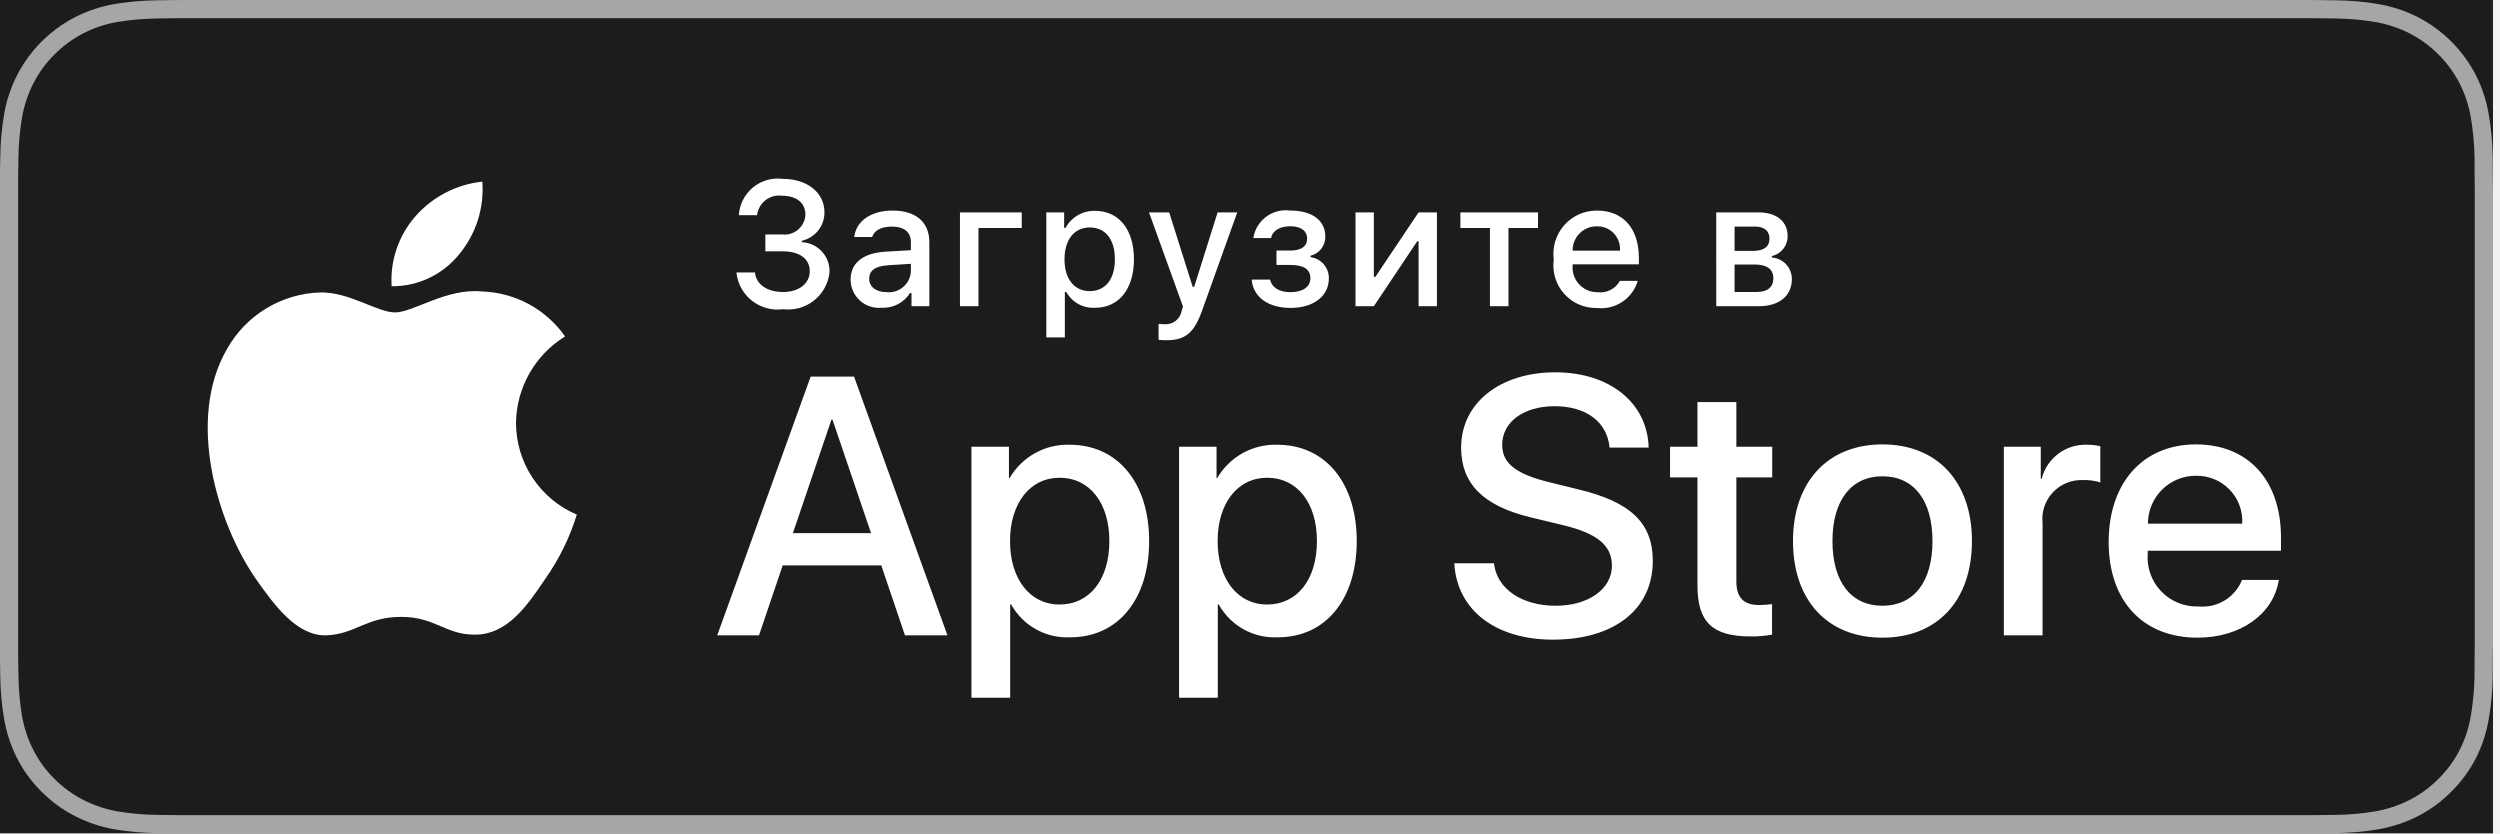
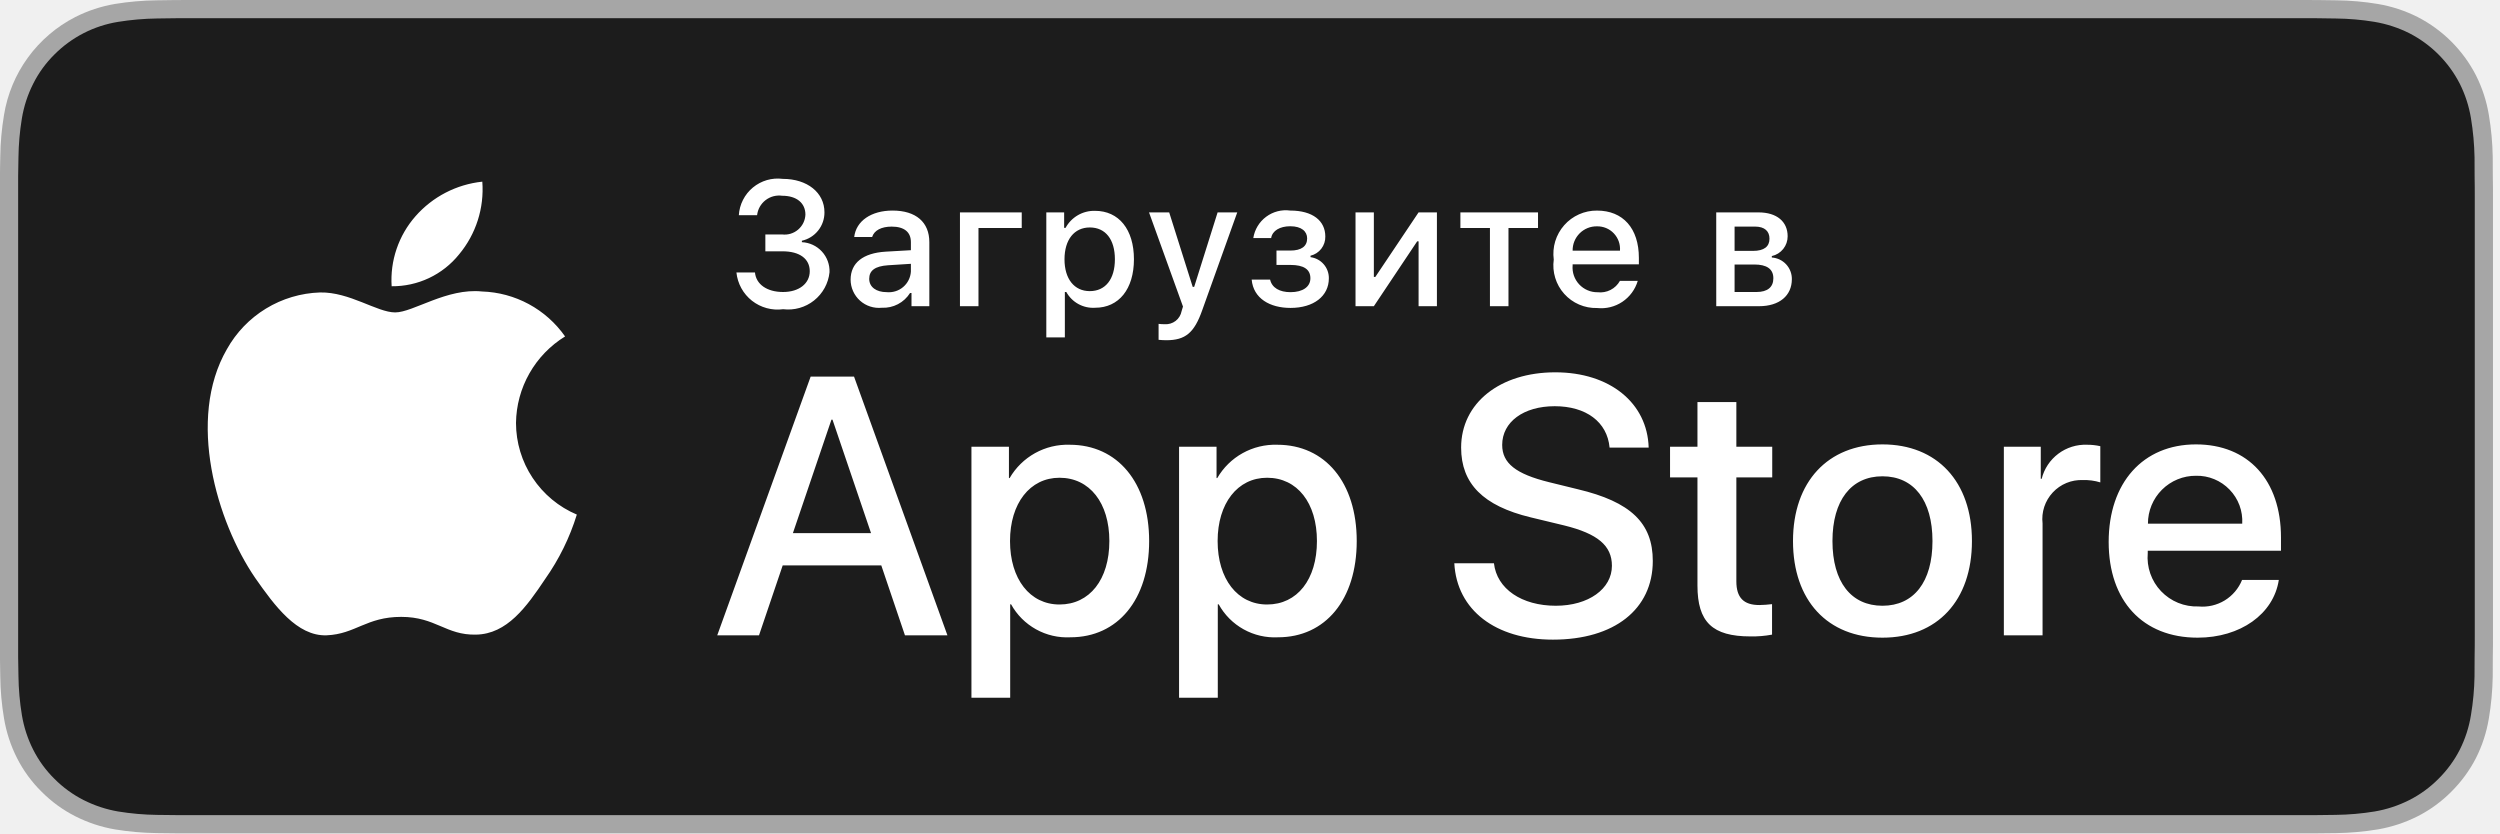
<svg xmlns="http://www.w3.org/2000/svg" width="120" height="40" viewBox="0 0 120 40" fill="none">
  <g clip-path="url(#clip0_420_8753)">
-     <path d="M0 0H119.664V40H0V0Z" fill="#1C1C1C" />
    <path d="M110.134 0H9.534C9.167 0 8.804 0 8.439 0.002C8.133 0.004 7.829 0.01 7.52 0.015C6.849 0.023 6.179 0.082 5.516 0.19C4.855 0.302 4.214 0.514 3.616 0.817C2.716 1.277 1.937 1.943 1.342 2.76C0.747 3.577 0.353 4.523 0.192 5.521C0.081 6.183 0.021 6.852 0.013 7.523C0.003 7.83 0.003 8.138 -0.002 8.444V31.56C0.003 31.87 0.004 32.17 0.013 32.481C0.021 33.152 0.081 33.821 0.193 34.483C0.303 35.146 0.513 35.789 0.817 36.388C1.12 36.986 1.518 37.531 1.996 38.002C2.469 38.479 3.015 38.877 3.614 39.181C4.213 39.485 4.853 39.697 5.515 39.811C6.178 39.921 6.848 39.979 7.519 39.988C7.829 39.995 8.132 39.999 8.438 39.999C8.804 40.001 9.166 40.001 9.533 40.001H110.133C110.492 40.001 110.857 40.001 111.217 39.999C111.521 39.999 111.834 39.995 112.139 39.989C112.809 39.979 113.477 39.921 114.139 39.811C114.803 39.697 115.446 39.484 116.047 39.181C116.646 38.876 117.192 38.477 117.665 38C118.141 37.527 118.54 36.983 118.847 36.386C119.149 35.786 119.357 35.144 119.466 34.481C119.577 33.82 119.639 33.151 119.651 32.479C119.655 32.169 119.655 31.869 119.655 31.558C119.663 31.194 119.663 30.833 119.663 30.464V9.536C119.663 9.17 119.663 8.806 119.655 8.444C119.655 8.138 119.655 7.83 119.651 7.524C119.639 6.853 119.577 6.183 119.466 5.521C119.357 4.859 119.148 4.217 118.847 3.618C118.23 2.415 117.251 1.436 116.048 0.818C115.447 0.515 114.804 0.304 114.14 0.191C113.479 0.081 112.81 0.022 112.14 0.015C111.835 0.01 111.522 0.004 111.218 0.002C110.858 0 110.493 0 110.134 0Z" fill="#A6A6A6" />
    <path d="M8.443 39.125C8.138 39.125 7.841 39.121 7.539 39.115C6.913 39.107 6.288 39.052 5.669 38.951C5.093 38.852 4.535 38.667 4.013 38.403C3.496 38.141 3.024 37.798 2.616 37.387C2.202 36.98 1.858 36.508 1.596 35.99C1.331 35.469 1.148 34.91 1.052 34.333C0.949 33.713 0.894 33.086 0.886 32.458C0.879 32.248 0.871 31.545 0.871 31.545V8.445C0.871 8.445 0.88 7.753 0.886 7.55C0.894 6.923 0.949 6.297 1.051 5.678C1.147 5.1 1.33 4.539 1.595 4.016C1.855 3.498 2.198 3.026 2.61 2.618C3.438 1.786 4.508 1.237 5.666 1.05C6.286 0.95 6.913 0.895 7.541 0.887L8.443 0.875H111.212L112.125 0.888C112.748 0.895 113.369 0.949 113.983 1.05C114.564 1.149 115.127 1.333 115.654 1.598C116.692 2.133 117.537 2.979 118.069 4.018C118.33 4.538 118.51 5.094 118.605 5.667C118.708 6.291 118.766 6.922 118.778 7.554C118.781 7.837 118.781 8.142 118.781 8.444C118.789 8.819 118.789 9.176 118.789 9.536V30.465C118.789 30.828 118.789 31.183 118.781 31.54C118.781 31.865 118.781 32.163 118.777 32.47C118.766 33.091 118.709 33.71 118.606 34.323C118.513 34.904 118.331 35.468 118.066 35.993C117.803 36.506 117.46 36.973 117.051 37.379C116.642 37.793 116.17 38.138 115.651 38.401C115.126 38.667 114.564 38.853 113.983 38.951C113.365 39.052 112.74 39.107 112.114 39.114C111.821 39.121 111.515 39.125 111.217 39.125L110.133 39.127L8.443 39.125Z" fill="#1C1C1C" />
    <path d="M24.768 20.3C24.779 19.465 25 18.647 25.412 17.922C25.824 17.196 26.413 16.586 27.124 16.149C26.672 15.504 26.077 14.973 25.384 14.598C24.692 14.224 23.921 14.016 23.134 13.991C21.454 13.815 19.826 14.996 18.97 14.996C18.098 14.996 16.78 14.008 15.362 14.038C14.444 14.067 13.55 14.334 12.766 14.812C11.982 15.29 11.336 15.963 10.889 16.765C8.955 20.114 10.397 25.035 12.25 27.742C13.177 29.067 14.26 30.547 15.678 30.495C17.065 30.437 17.583 29.61 19.258 29.61C20.916 29.61 21.402 30.495 22.848 30.462C24.337 30.437 25.274 29.13 26.168 27.792C26.834 26.848 27.348 25.804 27.688 24.7C26.823 24.334 26.085 23.722 25.566 22.939C25.046 22.157 24.769 21.239 24.768 20.3ZM22.036 12.21C22.848 11.236 23.247 9.984 23.151 8.72C21.911 8.85 20.766 9.443 19.943 10.38C19.541 10.837 19.233 11.37 19.037 11.946C18.84 12.523 18.76 13.132 18.799 13.74C19.419 13.746 20.033 13.612 20.593 13.347C21.154 13.082 21.647 12.693 22.036 12.21ZM42.301 27.14H37.569L36.432 30.496H34.427L38.911 18.078H40.994L45.477 30.496H43.438L42.302 27.14H42.301ZM38.058 25.59H41.81L39.96 20.144H39.909L38.059 25.591L38.058 25.59ZM55.159 25.97C55.159 28.783 53.653 30.59 51.38 30.59C50.805 30.62 50.232 30.487 49.729 30.207C49.225 29.927 48.81 29.512 48.532 29.007H48.489V33.491H46.629V21.442H48.429V22.948H48.462C48.753 22.446 49.175 22.032 49.682 21.75C50.19 21.468 50.765 21.329 51.345 21.348C53.643 21.348 55.159 23.164 55.159 25.97ZM53.249 25.97C53.249 24.137 52.301 22.932 50.856 22.932C49.436 22.932 48.481 24.162 48.481 25.97C48.481 27.794 49.436 29.016 50.856 29.016C52.301 29.016 53.249 27.819 53.249 25.97ZM65.123 25.97C65.123 28.783 63.618 30.59 61.345 30.59C60.77 30.62 60.197 30.488 59.694 30.208C59.19 29.928 58.775 29.512 58.497 29.007H58.454V33.491H56.595V21.442H58.394V22.948H58.428C58.719 22.445 59.141 22.031 59.648 21.75C60.156 21.468 60.731 21.329 61.311 21.348C63.609 21.348 65.123 23.164 65.123 25.97ZM63.213 25.97C63.213 24.137 62.266 22.932 60.821 22.932C59.401 22.932 58.446 24.162 58.446 25.97C58.446 27.794 59.401 29.016 60.821 29.016C62.266 29.016 63.213 27.819 63.213 25.97ZM71.709 27.036C71.847 28.268 73.044 29.076 74.679 29.076C76.245 29.076 77.372 28.268 77.372 27.157C77.372 26.193 76.692 25.617 75.082 25.221L73.473 24.833C71.193 24.283 70.134 23.216 70.134 21.485C70.134 19.343 72.001 17.871 74.653 17.871C77.277 17.871 79.076 19.343 79.136 21.485H77.26C77.148 20.246 76.124 19.498 74.626 19.498C73.129 19.498 72.105 20.255 72.105 21.356C72.105 22.234 72.759 22.751 74.36 23.146L75.728 23.482C78.276 24.085 79.334 25.108 79.334 26.925C79.334 29.248 77.484 30.703 74.541 30.703C71.787 30.703 69.927 29.283 69.807 27.036H71.709ZM83.345 19.3V21.442H85.067V22.914H83.345V27.905C83.345 28.681 83.69 29.042 84.447 29.042C84.651 29.038 84.855 29.024 85.058 28.999V30.462C84.718 30.526 84.372 30.554 84.026 30.548C82.193 30.548 81.478 29.859 81.478 28.104V22.914H80.162V21.442H81.478V19.3H83.345ZM86.064 25.97C86.064 23.121 87.742 21.331 90.358 21.331C92.983 21.331 94.653 23.121 94.653 25.97C94.653 28.826 92.992 30.608 90.358 30.608C87.725 30.608 86.064 28.826 86.064 25.97ZM92.759 25.97C92.759 24.016 91.864 22.862 90.358 22.862C88.852 22.862 87.958 24.024 87.958 25.97C87.958 27.932 88.852 29.076 90.358 29.076C91.864 29.076 92.759 27.932 92.759 25.97ZM96.185 21.442H97.957V22.983H98C98.12 22.502 98.402 22.077 98.799 21.779C99.195 21.481 99.682 21.329 100.178 21.348C100.392 21.347 100.606 21.37 100.815 21.417V23.155C100.545 23.072 100.263 23.034 99.98 23.043C99.71 23.032 99.441 23.079 99.191 23.182C98.941 23.285 98.716 23.441 98.532 23.639C98.348 23.837 98.209 24.072 98.124 24.329C98.04 24.585 98.012 24.857 98.043 25.126V30.496H96.185V21.442ZM109.383 27.837C109.133 29.48 107.533 30.608 105.485 30.608C102.851 30.608 101.216 28.844 101.216 26.013C101.216 23.173 102.86 21.331 105.407 21.331C107.912 21.331 109.487 23.051 109.487 25.797V26.434H103.092V26.546C103.062 26.879 103.104 27.215 103.214 27.531C103.324 27.847 103.5 28.136 103.731 28.378C103.962 28.62 104.241 28.811 104.551 28.937C104.861 29.063 105.194 29.122 105.528 29.11C105.967 29.152 106.408 29.05 106.785 28.821C107.162 28.591 107.454 28.246 107.619 27.837H109.383ZM103.101 25.135H107.627C107.644 24.835 107.599 24.535 107.495 24.254C107.39 23.973 107.228 23.716 107.019 23.501C106.811 23.285 106.56 23.114 106.283 23C106.005 22.885 105.707 22.83 105.407 22.837C105.104 22.835 104.804 22.893 104.524 23.008C104.244 23.123 103.99 23.292 103.775 23.506C103.561 23.719 103.391 23.973 103.275 24.253C103.16 24.532 103.1 24.832 103.101 25.135ZM36.737 11.253H37.535C37.672 11.27 37.812 11.259 37.944 11.22C38.077 11.18 38.2 11.114 38.306 11.024C38.411 10.935 38.498 10.825 38.559 10.701C38.62 10.577 38.654 10.441 38.66 10.303C38.66 9.752 38.246 9.396 37.544 9.396C37.403 9.376 37.26 9.385 37.123 9.421C36.985 9.458 36.857 9.522 36.745 9.609C36.632 9.696 36.539 9.805 36.469 9.929C36.4 10.053 36.356 10.19 36.34 10.331H35.464C35.479 10.075 35.547 9.824 35.663 9.596C35.779 9.367 35.941 9.164 36.139 9.001C36.337 8.837 36.566 8.716 36.812 8.644C37.059 8.573 37.318 8.553 37.572 8.586C38.747 8.586 39.574 9.244 39.574 10.19C39.577 10.507 39.471 10.816 39.273 11.064C39.076 11.313 38.8 11.486 38.49 11.555V11.625C38.857 11.641 39.203 11.802 39.451 12.073C39.7 12.343 39.831 12.701 39.817 13.068C39.79 13.332 39.71 13.587 39.583 13.82C39.455 14.053 39.283 14.257 39.075 14.423C38.868 14.588 38.63 14.71 38.374 14.782C38.119 14.854 37.852 14.874 37.589 14.842C37.325 14.878 37.057 14.86 36.8 14.79C36.543 14.72 36.303 14.599 36.094 14.435C35.885 14.27 35.711 14.065 35.583 13.832C35.455 13.598 35.375 13.342 35.348 13.077H36.238C36.291 13.647 36.815 14.016 37.588 14.016C38.362 14.016 38.868 13.602 38.868 13.019C38.868 12.428 38.392 12.063 37.561 12.063H36.737V11.253ZM40.829 13.424C40.829 12.614 41.433 12.147 42.503 12.08L43.723 12.01V11.621C43.723 11.145 43.409 10.877 42.801 10.877C42.305 10.877 41.961 11.059 41.862 11.377H41.002C41.092 10.604 41.822 10.107 42.842 10.107C43.972 10.107 44.608 10.67 44.608 11.621V14.698H43.752V14.065H43.682C43.539 14.292 43.339 14.477 43.101 14.601C42.863 14.726 42.597 14.784 42.329 14.772C42.14 14.791 41.949 14.771 41.768 14.712C41.588 14.654 41.421 14.558 41.28 14.431C41.139 14.304 41.026 14.149 40.948 13.975C40.87 13.802 40.83 13.614 40.829 13.424ZM43.723 13.04V12.663L42.623 12.733C42.003 12.775 41.722 12.986 41.722 13.383C41.722 13.788 42.073 14.023 42.557 14.023C42.699 14.037 42.842 14.023 42.978 13.981C43.114 13.94 43.24 13.871 43.349 13.779C43.458 13.687 43.547 13.575 43.611 13.447C43.675 13.32 43.713 13.182 43.723 13.04ZM46.967 10.943V14.698H46.078V10.195H49.043V10.943H46.967ZM54.429 12.444C54.429 13.875 53.705 14.772 52.569 14.772C52.29 14.791 52.011 14.73 51.766 14.596C51.52 14.462 51.318 14.261 51.183 14.016H51.113V16.195H50.223V10.195H51.079V10.939H51.146C51.283 10.685 51.488 10.475 51.737 10.33C51.987 10.185 52.272 10.113 52.56 10.12C53.705 10.12 54.429 11.013 54.429 12.444ZM53.515 12.444C53.515 11.494 53.065 10.918 52.312 10.918C51.564 10.918 51.096 11.505 51.096 12.448C51.096 13.387 51.564 13.974 52.308 13.974C53.064 13.974 53.515 13.399 53.515 12.444ZM55.612 16.31V15.545C55.708 15.558 55.805 15.563 55.902 15.562C56.091 15.576 56.279 15.52 56.43 15.404C56.58 15.288 56.682 15.121 56.717 14.934L56.783 14.714L55.153 10.194H56.121L57.25 13.771H57.32L58.445 10.195H59.388L57.709 14.884C57.324 15.979 56.899 16.331 55.98 16.331C55.857 16.33 55.734 16.323 55.612 16.311V16.31ZM60.08 13.42H60.965C61.052 13.817 61.424 14.024 61.945 14.024C62.536 14.024 62.899 13.764 62.899 13.358C62.899 12.924 62.573 12.717 61.944 12.717H61.271V12.027H61.933C62.47 12.027 62.743 11.82 62.743 11.443C62.743 11.113 62.479 10.86 61.933 10.86C61.436 10.86 61.073 11.071 61.015 11.427H60.158C60.222 11.018 60.444 10.651 60.776 10.404C61.108 10.157 61.523 10.05 61.933 10.107C63.003 10.107 63.615 10.592 63.615 11.353C63.62 11.565 63.552 11.771 63.423 11.939C63.294 12.107 63.111 12.225 62.905 12.274V12.344C63.15 12.376 63.376 12.497 63.538 12.684C63.7 12.87 63.788 13.11 63.785 13.358C63.785 14.214 63.057 14.78 61.945 14.78C60.961 14.78 60.162 14.33 60.08 13.42ZM65.065 14.698V10.195H65.945V13.292H66.016L68.091 10.195H68.972V14.698H68.092V11.584H68.025L65.945 14.698H65.065ZM73.825 10.943H72.407V14.698H71.517V10.943H70.099V10.195H73.825V10.943ZM78.612 13.482C78.491 13.893 78.229 14.249 77.872 14.488C77.516 14.726 77.087 14.831 76.66 14.785C76.363 14.793 76.068 14.736 75.796 14.618C75.523 14.501 75.279 14.325 75.082 14.104C74.884 13.883 74.736 13.621 74.65 13.337C74.563 13.053 74.539 12.754 74.58 12.46C74.541 12.165 74.565 11.865 74.651 11.581C74.738 11.296 74.885 11.033 75.082 10.81C75.278 10.587 75.521 10.409 75.792 10.288C76.064 10.167 76.359 10.105 76.656 10.108C77.909 10.108 78.666 10.964 78.666 12.378V12.688H75.486V12.738C75.472 12.903 75.492 13.07 75.546 13.227C75.6 13.384 75.687 13.528 75.8 13.649C75.913 13.771 76.05 13.867 76.203 13.932C76.355 13.998 76.52 14.03 76.686 14.028C76.898 14.053 77.114 14.015 77.304 13.918C77.495 13.82 77.652 13.669 77.756 13.482H78.612ZM75.486 12.031H77.759C77.77 11.88 77.75 11.728 77.699 11.585C77.648 11.443 77.568 11.312 77.464 11.202C77.36 11.092 77.234 11.005 77.094 10.947C76.954 10.889 76.803 10.861 76.652 10.864C76.498 10.862 76.346 10.89 76.203 10.948C76.061 11.006 75.931 11.092 75.822 11.201C75.714 11.31 75.628 11.439 75.57 11.582C75.512 11.724 75.484 11.877 75.486 12.031ZM82.379 10.195H84.409C85.291 10.195 85.807 10.641 85.807 11.34C85.808 11.562 85.734 11.777 85.595 11.95C85.457 12.123 85.263 12.243 85.047 12.291V12.361C85.31 12.378 85.556 12.495 85.735 12.688C85.914 12.881 86.012 13.136 86.009 13.399C86.009 14.185 85.419 14.698 84.43 14.698H82.38L82.379 10.195ZM83.26 10.877V12.043H84.141C84.678 12.043 84.935 11.836 84.935 11.456C84.935 11.105 84.711 10.876 84.24 10.876L83.26 10.877ZM83.26 12.697V14.016H84.314C84.839 14.016 85.121 13.784 85.121 13.358C85.121 12.908 84.802 12.696 84.203 12.696L83.26 12.697Z" fill="white" />
  </g>
  <defs>
    <clipPath id="clip0_420_8753">
      <rect width="120" height="40" fill="white" />
    </clipPath>
  </defs>
</svg>
